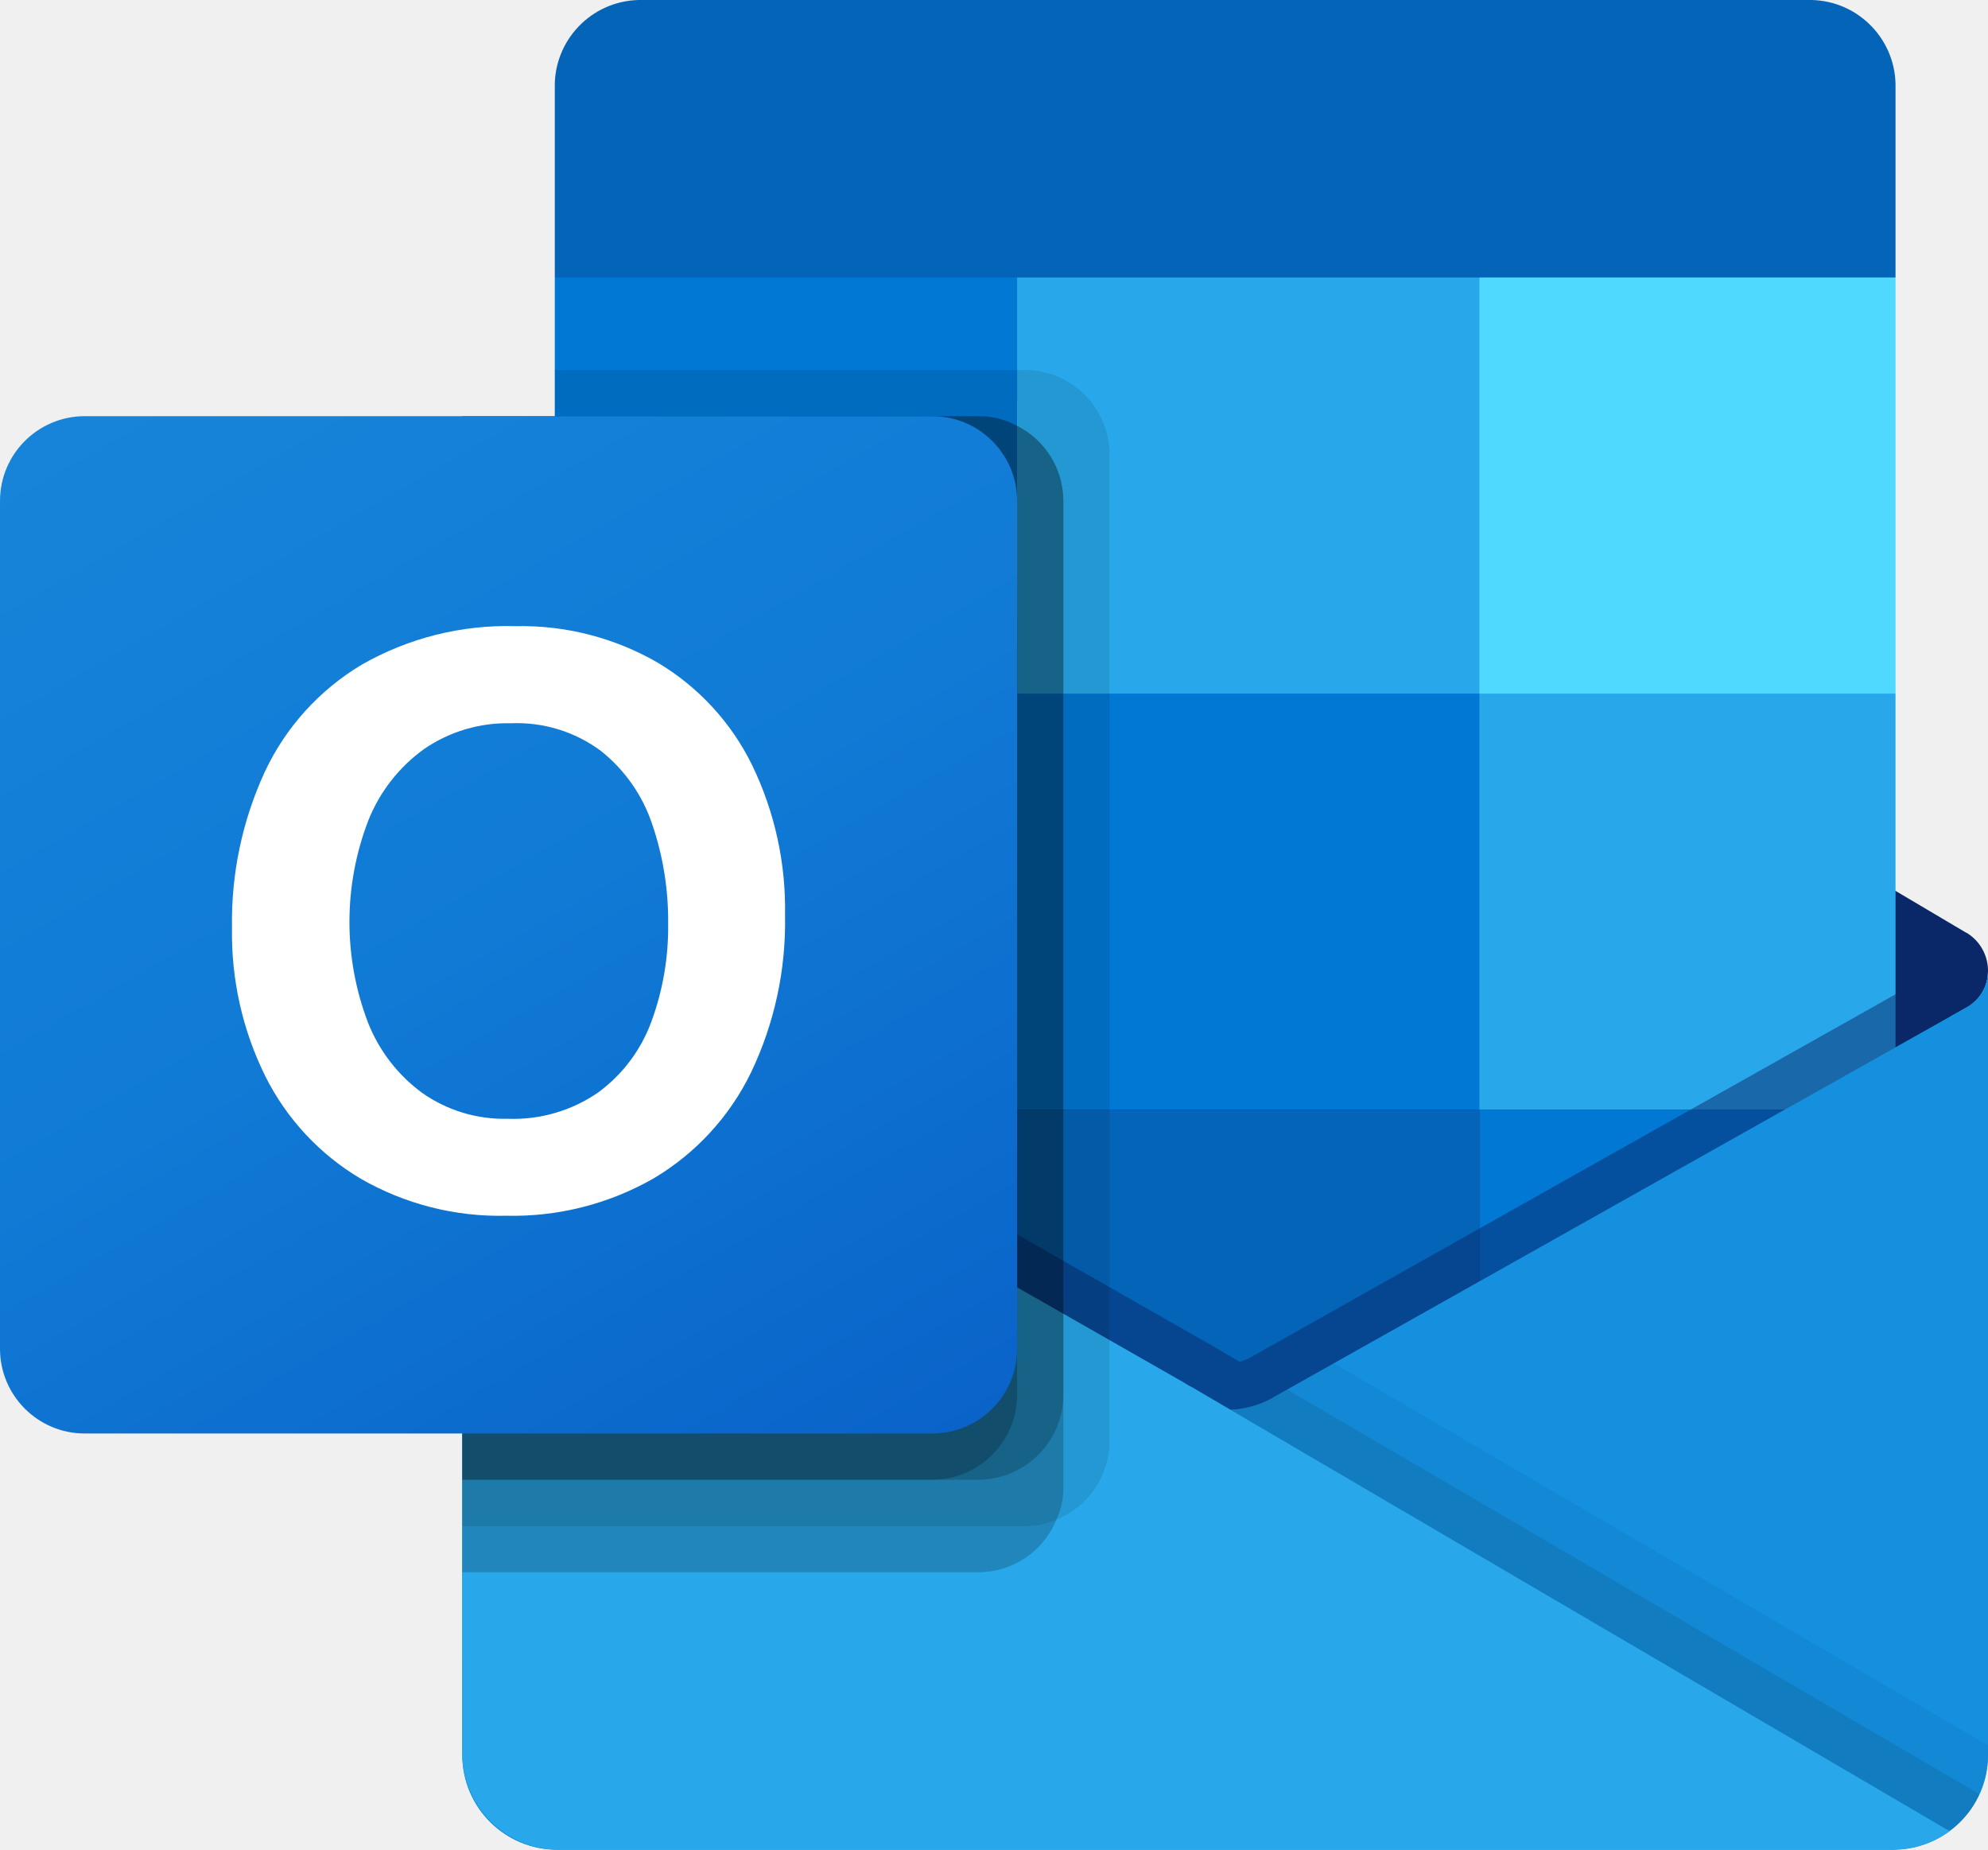
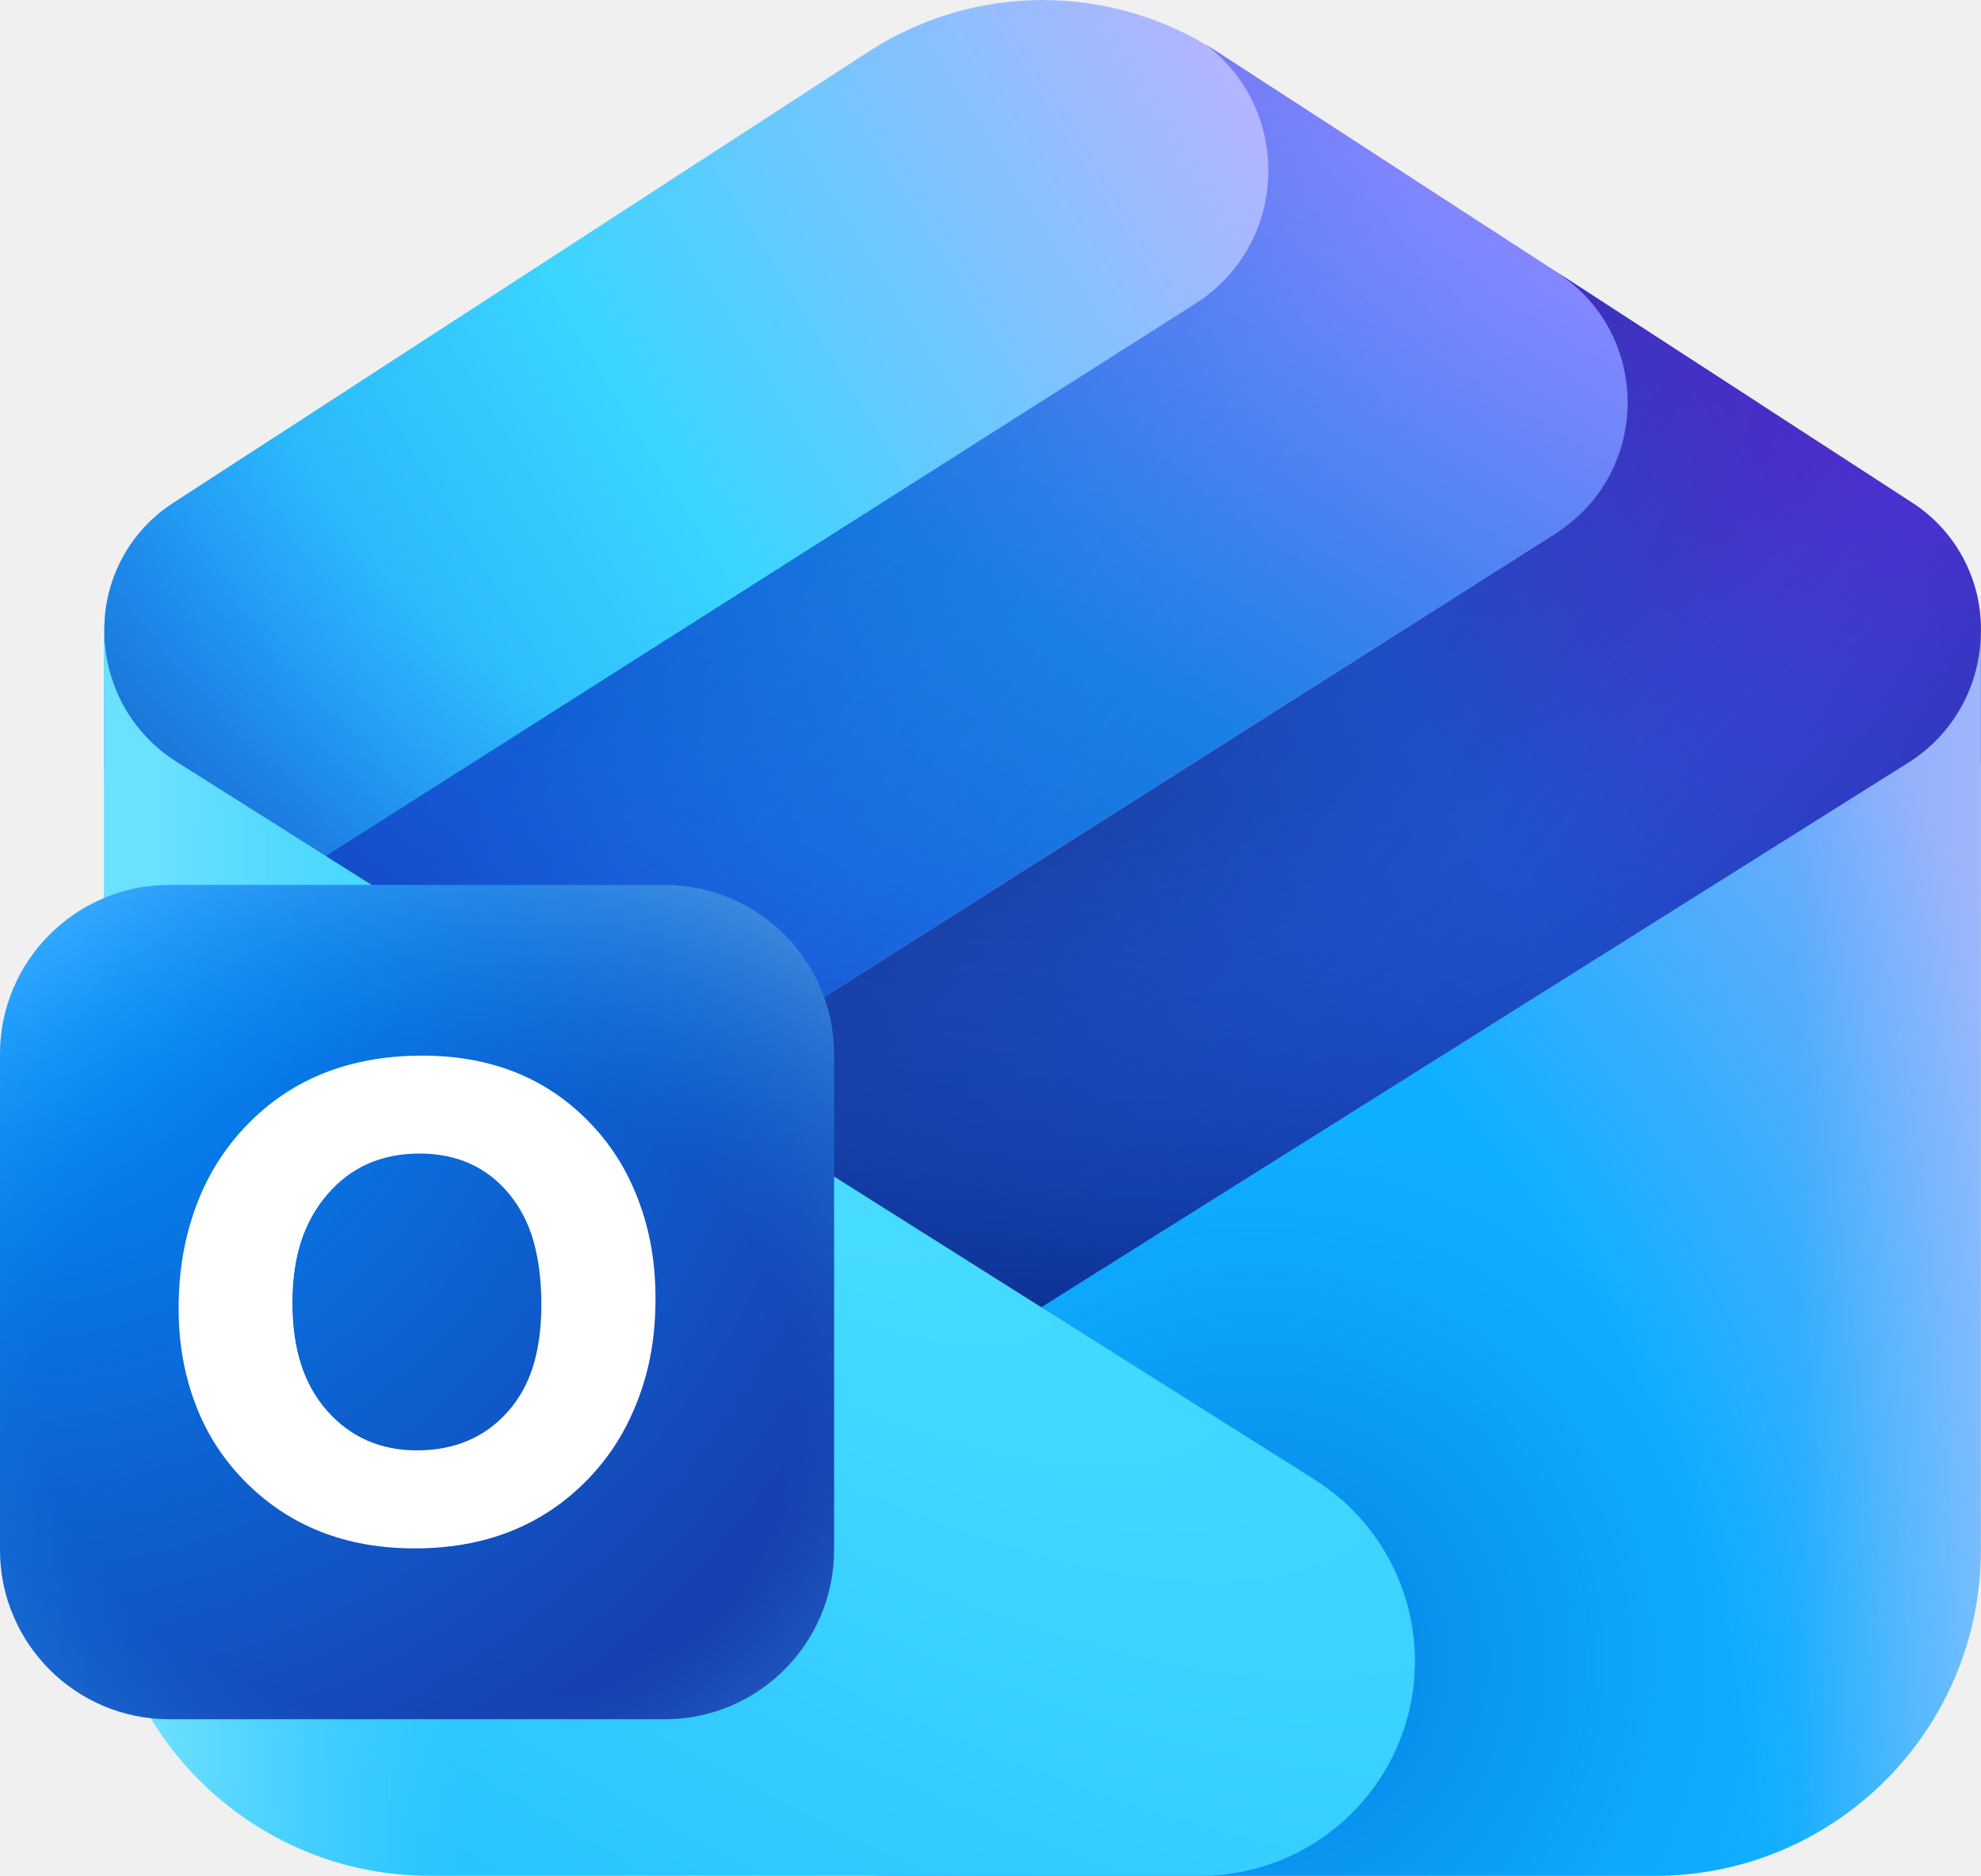
- <svg xmlns="http://www.w3.org/2000/svg" version="1.1" id="Livello_1" x="0px" y="0px" viewBox="0 0 1831.085 1703.335" enable-background="new 0 0 1831.085 1703.335" xml:space="preserve">
-   <path fill="#0A2767" d="M1831.083,894.25c0.1-14.318-7.298-27.644-19.503-35.131h-0.213l-0.767-0.426l-634.492-375.585  c-2.74-1.851-5.583-3.543-8.517-5.067c-24.498-12.639-53.599-12.639-78.098,0c-2.934,1.525-5.777,3.216-8.517,5.067L446.486,858.693  l-0.766,0.426c-19.392,12.059-25.337,37.556-13.278,56.948c3.553,5.714,8.447,10.474,14.257,13.868l634.492,375.585  c2.749,1.835,5.592,3.527,8.517,5.068c24.498,12.639,53.599,12.639,78.098,0c2.925-1.541,5.767-3.232,8.517-5.068l634.492-375.585  C1823.49,922.545,1831.228,908.923,1831.083,894.25z" />
-   <path fill="#0364B8" d="M520.453,643.477h416.38v381.674h-416.38V643.477z M1745.917,255.5V80.908  c1-43.652-33.552-79.862-77.203-80.908H588.204C544.552,1.046,510,37.256,511,80.908V255.5l638.75,170.333L1745.917,255.5z" />
-   <path fill="#0078D4" d="M511,255.5h425.833v383.25H511V255.5z" />
-   <path fill="#28A8EA" d="M1362.667,255.5H936.833v383.25L1362.667,1022h383.25V638.75L1362.667,255.5z" />
-   <path fill="#0078D4" d="M936.833,638.75h425.833V1022H936.833V638.75z" />
-   <path fill="#0364B8" d="M936.833,1022h425.833v383.25H936.833V1022z" />
-   <path fill="#14447D" d="M520.453,1025.151h416.38v346.969h-416.38V1025.151z" />
-   <path fill="#0078D4" d="M1362.667,1022h383.25v383.25h-383.25V1022z" />
-   <linearGradient id="SVGID_1_" gradientUnits="userSpaceOnUse" x1="1128.458" y1="811.083" x2="1128.458" y2="1.998" gradientTransform="matrix(1 0 0 -1 0 1705.333)">
-     <stop offset="0" style="stop-color:#35B8F1" />
-     <stop offset="1" style="stop-color:#28A8EA" />
-   </linearGradient>
-   <path fill="url(#SVGID_1_)" d="M1811.58,927.593l-0.809,0.426l-634.492,356.848c-2.768,1.703-5.578,3.321-8.517,4.769  c-10.777,5.132-22.481,8.029-34.407,8.517l-34.663-20.27c-2.929-1.47-5.773-3.105-8.517-4.897L447.167,906.003h-0.298  l-21.036-11.753v722.384c0.328,48.196,39.653,87.006,87.849,86.7h1230.914c0.724,0,1.363-0.341,2.129-0.341  c10.18-0.651,20.216-2.745,29.808-6.217c4.145-1.756,8.146-3.835,11.966-6.217c2.853-1.618,7.75-5.152,7.75-5.152  c21.814-16.142,34.726-41.635,34.833-68.772V894.25C1831.068,908.067,1823.616,920.807,1811.58,927.593z" />
-   <path opacity="0.5" fill="#0A2767" enable-background="new    " d="M1797.017,891.397v44.287l-663.448,456.791L446.699,906.301  c0-0.235-0.191-0.426-0.426-0.426l0,0l-63.023-37.899v-31.938l25.976-0.426l54.932,31.512l1.277,0.426l4.684,2.981  c0,0,645.563,368.346,647.267,369.197l24.698,14.478c2.129-0.852,4.258-1.703,6.813-2.555  c1.278-0.852,640.879-360.681,640.879-360.681L1797.017,891.397z" />
-   <path fill="#1490DF" d="M1811.58,927.593l-0.809,0.468l-634.492,356.848c-2.768,1.703-5.578,3.321-8.517,4.769  c-24.641,12.038-53.457,12.038-78.098,0c-2.918-1.445-5.76-3.037-8.517-4.769L446.657,928.061l-0.766-0.468  c-12.25-6.642-19.93-19.409-20.057-33.343v722.384c0.305,48.188,39.616,87.004,87.803,86.7c0.001,0,0.002,0,0.004,0h1229.636  c48.188,0.307,87.5-38.509,87.807-86.696c0-0.001,0-0.002,0-0.004V894.25C1831.068,908.067,1823.616,920.807,1811.58,927.593z" />
-   <path opacity="0.1" enable-background="new    " d="M1185.52,1279.629l-9.496,5.323c-2.752,1.752-5.595,3.359-8.517,4.812  c-10.462,5.135-21.838,8.146-33.47,8.857l241.405,285.479l421.107,101.476c11.539-8.716,20.717-20.178,26.7-33.343L1185.52,1279.629  z" />
-   <path opacity="0.05" enable-background="new    " d="M1228.529,1255.442l-52.505,29.51c-2.752,1.752-5.595,3.359-8.517,4.812  c-10.462,5.135-21.838,8.146-33.47,8.857l113.101,311.838l549.538,74.989c21.649-16.254,34.394-41.743,34.407-68.815v-9.326  L1228.529,1255.442z" />
-   <path fill="#28A8EA" d="M514.833,1703.333h1228.316c18.901,0.096,37.335-5.874,52.59-17.033l-697.089-408.331  c-2.929-1.47-5.773-3.105-8.517-4.897L447.125,906.088h-0.298l-20.993-11.838v719.914  C425.786,1663.364,465.632,1703.286,514.833,1703.333C514.832,1703.333,514.832,1703.333,514.833,1703.333z" />
-   <path opacity="0.1" enable-background="new    " d="M1022,418.722v908.303c-0.076,31.846-19.44,60.471-48.971,72.392  c-9.148,3.931-19,5.96-28.957,5.962H425.833V383.25H511v-42.583h433.073C987.092,340.83,1021.907,375.702,1022,418.722z" />
-   <path opacity="0.2" enable-background="new    " d="M979.417,461.305v908.302c0.107,10.287-2.074,20.469-6.388,29.808  c-11.826,29.149-40.083,48.273-71.54,48.417H425.833V383.25h475.656c12.356-0.124,24.533,2.958,35.344,8.943  C962.937,405.344,979.407,432.076,979.417,461.305z" />
-   <path opacity="0.2" enable-background="new    " d="M979.417,461.305v823.136c-0.208,43-34.928,77.853-77.927,78.225H425.833V383.25  h475.656c12.356-0.124,24.533,2.958,35.344,8.943C962.937,405.344,979.407,432.076,979.417,461.305z" />
-   <path opacity="0.2" enable-background="new    " d="M936.833,461.305v823.136c-0.046,43.067-34.861,78.015-77.927,78.225H425.833  V383.25h433.072c43.062,0.023,77.951,34.951,77.927,78.013C936.833,461.277,936.833,461.291,936.833,461.305z" />
-   <linearGradient id="SVGID_2_" gradientUnits="userSpaceOnUse" x1="162.747" y1="1383.074" x2="774.086" y2="324.259" gradientTransform="matrix(1 0 0 -1 0 1705.333)">
-     <stop offset="0" style="stop-color:#1784D9" />
-     <stop offset="0.5" style="stop-color:#107AD5" />
-     <stop offset="1" style="stop-color:#0A63C9" />
-   </linearGradient>
-   <path fill="url(#SVGID_2_)" d="M78.055,383.25h780.723c43.109,0,78.055,34.947,78.055,78.055v780.723  c0,43.109-34.946,78.055-78.055,78.055H78.055c-43.109,0-78.055-34.947-78.055-78.055V461.305  C0,418.197,34.947,383.25,78.055,383.25z" />
-   <path fill="#FFFFFF" d="M243.96,710.631c19.238-40.988,50.29-75.289,89.17-98.495c43.057-24.651,92.081-36.94,141.675-35.515  c45.965-0.997,91.321,10.655,131.114,33.683c37.414,22.312,67.547,55.004,86.742,94.109c20.904,43.09,31.322,90.512,30.405,138.396  c1.013,50.043-9.706,99.628-31.299,144.783c-19.652,40.503-50.741,74.36-89.425,97.388c-41.327,23.734-88.367,35.692-136.011,34.578  c-46.947,1.133-93.303-10.651-134.01-34.067c-37.738-22.341-68.249-55.07-87.892-94.28c-21.028-42.467-31.57-89.355-30.745-136.735  C212.808,804.859,223.158,755.686,243.96,710.631z M339.006,941.858c10.257,25.912,27.651,48.385,50.163,64.812  c22.93,16.026,50.387,24.294,78.353,23.591c29.783,1.178,59.14-7.372,83.634-24.358c22.227-16.375,39.164-38.909,48.715-64.812  c10.677-28.928,15.946-59.572,15.543-90.404c0.33-31.127-4.623-62.084-14.649-91.554c-8.855-26.607-25.246-50.069-47.182-67.537  c-23.88-17.79-53.158-26.813-82.91-25.55c-28.572-0.74-56.644,7.593-80.184,23.804c-22.893,16.496-40.617,39.168-51.1,65.365  c-23.255,60.049-23.376,126.595-0.341,186.728L339.006,941.858z" />
-   <path fill="#50D9FF" d="M1362.667,255.5h383.25v383.25h-383.25V255.5z" />
+ <svg xmlns="http://www.w3.org/2000/svg" version="1.1" viewBox="60 90.4 570.02 539.67">
+   <defs>
+     <linearGradient id="linear0" gradientUnits="userSpaceOnUse" x1="9.989" y1="22.365" x2="30.932" y2="9.375" gradientTransform="matrix(15,0,0,15,0,0)">
+       <stop offset="0" style="stop-color:rgb(12.549%,65.49%,98.039%);stop-opacity:1;" />
+       <stop offset="0.4" style="stop-color:rgb(23.137%,83.529%,100%);stop-opacity:1;" />
+       <stop offset="1" style="stop-color:rgb(76.863%,69.02%,100%);stop-opacity:1;" />
+     </linearGradient>
+     <linearGradient id="linear1" gradientUnits="userSpaceOnUse" x1="17.197" y1="26.794" x2="28.856" y2="8.126" gradientTransform="matrix(15,0,0,15,0,0)">
+       <stop offset="0" style="stop-color:rgb(8.627%,35.294%,85.098%);stop-opacity:1;" />
+       <stop offset="0.501" style="stop-color:rgb(9.412%,50.196%,89.804%);stop-opacity:1;" />
+       <stop offset="1" style="stop-color:rgb(52.157%,52.941%,100%);stop-opacity:1;" />
+     </linearGradient>
+     <linearGradient id="linear2" gradientUnits="userSpaceOnUse" x1="25.701" y1="27.048" x2="12.756" y2="16.501" gradientTransform="matrix(15,0,0,15,0,0)">
+       <stop offset="0.237" style="stop-color:rgb(26.667%,54.118%,100%);stop-opacity:0;" />
+       <stop offset="0.792" style="stop-color:rgb(0%,19.608%,69.412%);stop-opacity:0.2;" />
+     </linearGradient>
+     <linearGradient id="linear3" gradientUnits="userSpaceOnUse" x1="24.053" y1="31.11" x2="44.51" y2="18.018" gradientTransform="matrix(15,0,0,15,0,0)">
+       <stop offset="0" style="stop-color:rgb(10.196%,26.275%,65.098%);stop-opacity:1;" />
+       <stop offset="0.492" style="stop-color:rgb(12.549%,32.157%,79.608%);stop-opacity:1;" />
+       <stop offset="1" style="stop-color:rgb(37.255%,12.549%,79.608%);stop-opacity:1;" />
+     </linearGradient>
+     <linearGradient id="linear4" gradientUnits="userSpaceOnUse" x1="29.828" y1="30.327" x2="17.397" y2="19.571" gradientTransform="matrix(15,0,0,15,0,0)">
+       <stop offset="0" style="stop-color:rgb(0%,27.059%,72.549%);stop-opacity:0;" />
+       <stop offset="0.67" style="stop-color:rgb(5.098%,12.157%,41.176%);stop-opacity:0.2;" />
+     </linearGradient>
+     <radialGradient id="radial0" gradientUnits="userSpaceOnUse" cx="0" cy="0" fx="0" fy="0" r="1" gradientTransform="matrix(0.000000000000024802,-405.0405,438.393,0.000000000000026844,360.027,102.2682)">
+       <stop offset="0.568" style="stop-color:rgb(15.294%,37.255%,94.118%);stop-opacity:0;" />
+       <stop offset="0.992" style="stop-color:rgb(0%,12.941%,46.667%);stop-opacity:1;" />
+     </radialGradient>
+     <linearGradient id="linear5" gradientUnits="userSpaceOnUse" x1="41.998" y1="29.943" x2="23.852" y2="29.943" gradientTransform="matrix(15,0,0,15,0,0)">
+       <stop offset="0" style="stop-color:rgb(30.196%,76.863%,100%);stop-opacity:1;" />
+       <stop offset="0.196" style="stop-color:rgb(5.882%,68.627%,100%);stop-opacity:1;" />
+     </linearGradient>
+     <radialGradient id="radial1" gradientUnits="userSpaceOnUse" cx="0" cy="0" fx="0" fy="0" r="1" gradientTransform="matrix(122.7396,-122.7396,122.7396,122.7396,421.392,568.6755)">
+       <stop offset="0.259" style="stop-color:rgb(0%,37.647%,81.961%);stop-opacity:0.4;" />
+       <stop offset="0.908" style="stop-color:rgb(1.176%,51.373%,94.51%);stop-opacity:0;" />
+     </radialGradient>
+     <radialGradient id="radial2" gradientUnits="userSpaceOnUse" cx="0" cy="0" fx="0" fy="0" r="1" gradientTransform="matrix(357.407,-468.4459,423.5946,323.1871,159.471,697.08)">
+       <stop offset="0.732" style="stop-color:rgb(95.686%,65.49%,96.863%);stop-opacity:0;" />
+       <stop offset="1" style="stop-color:rgb(95.686%,65.49%,96.863%);stop-opacity:0.502;" />
+     </radialGradient>
+     <radialGradient id="radial3" gradientUnits="userSpaceOnUse" cx="0" cy="0" fx="0" fy="0" r="1" gradientTransform="matrix(-170.8609,259.7254,-674.0181,-443.4042,278.562,412.9785)">
+       <stop offset="0" style="stop-color:rgb(28.627%,87.059%,100%);stop-opacity:1;" />
+       <stop offset="0.724" style="stop-color:rgb(16.078%,76.471%,100%);stop-opacity:1;" />
+     </radialGradient>
+     <linearGradient id="linear6" gradientUnits="userSpaceOnUse" x1="3.458" y1="37.872" x2="20.929" y2="37.86" gradientTransform="matrix(15,0,0,15,0,0)">
+       <stop offset="0.206" style="stop-color:rgb(42.353%,87.843%,100%);stop-opacity:1;" />
+       <stop offset="0.535" style="stop-color:rgb(31.373%,83.529%,100%);stop-opacity:0;" />
+     </linearGradient>
+     <radialGradient id="radial4" gradientUnits="userSpaceOnUse" cx="0" cy="0" fx="0" fy="0" r="1" gradientTransform="matrix(215.7672,230.7691,-230.7691,215.7672,59.14365,354.231)">
+       <stop offset="0.039" style="stop-color:rgb(0%,56.863%,100%);stop-opacity:1;" />
+       <stop offset="0.919" style="stop-color:rgb(9.412%,23.922%,67.843%);stop-opacity:1;" />
+     </radialGradient>
+     <radialGradient id="radial5" gradientUnits="userSpaceOnUse" cx="0" cy="0" fx="0" fy="0" r="1" gradientTransform="matrix(0.000000000000010287,168,-193.782,0.000000000000011866,180,491.1585)">
+       <stop offset="0.558" style="stop-color:rgb(5.882%,64.706%,96.863%);stop-opacity:0;" />
+       <stop offset="1" style="stop-color:rgb(45.49%,77.647%,100%);stop-opacity:0.502;" />
+     </radialGradient>
+   </defs>
+   <g id="surface1">
+     <path style=" stroke:none;fill-rule:nonzero;fill:url(#linear0);" d="M 463.984 140.145 L 119.637 358.414 L 90.023 311.695 L 90.023 271.438 C 90.023 256.781 97.445 243.121 109.742 235.145 L 309.91 105.258 C 340.406 85.469 379.688 85.465 410.188 105.25 Z M 463.984 140.145 " />
+     <path style=" stroke:none;fill-rule:nonzero;fill:url(#linear1);" d="M 407.102 103.34 C 408.137 103.953 409.164 104.594 410.184 105.254 L 566.398 206.586 L 179.062 452.105 L 119.625 358.336 L 403.895 177.801 C 430.82 160.699 432 122.23 407.102 103.34 Z M 407.102 103.34 " />
+     <path style=" stroke:none;fill-rule:nonzero;fill:url(#linear2);" d="M 407.102 103.34 C 408.137 103.953 409.164 104.594 410.184 105.254 L 566.398 206.586 L 179.062 452.105 L 119.625 358.336 L 403.895 177.801 C 430.82 160.699 432 122.23 407.102 103.34 Z M 407.102 103.34 " />
+     <path style=" stroke:none;fill-rule:nonzero;fill:url(#linear3);" d="M 333.602 498.988 L 179.066 452.109 L 507.629 243.836 C 535.301 226.297 535.23 185.898 507.496 168.457 L 506.016 167.527 L 510.277 170.176 L 610.273 235.043 C 622.574 243.02 629.996 256.684 629.996 271.344 L 629.996 310.305 Z M 333.602 498.988 " />
+     <path style=" stroke:none;fill-rule:nonzero;fill:url(#linear4);" d="M 333.602 498.988 L 179.066 452.109 L 507.629 243.836 C 535.301 226.297 535.23 185.898 507.496 168.457 L 506.016 167.527 L 510.277 170.176 L 610.273 235.043 C 622.574 243.02 629.996 256.684 629.996 271.344 L 629.996 310.305 Z M 333.602 498.988 " />
+     <path style=" stroke:none;fill-rule:nonzero;fill:url(#radial0);" d="M 410.188 105.25 C 379.688 85.465 340.406 85.469 309.906 105.258 L 109.742 235.145 C 97.445 243.121 90.023 256.781 90.023 271.438 L 90.023 273.406 C 90.508 288.121 98.25 301.68 110.758 309.566 L 359.645 466.477 L 609.16 309.805 C 622.121 301.668 629.984 287.441 629.984 272.141 L 629.984 310.309 L 629.992 271.344 C 629.992 256.684 622.566 243.023 610.27 235.043 Z M 410.188 105.25 " />
+     <path style=" stroke:none;fill-rule:nonzero;fill:url(#linear5);" d="M 315.77 630.051 L 536.219 630.051 C 587.996 630.051 629.969 588.078 629.969 536.301 L 629.969 272.141 C 629.969 287.441 622.105 301.668 609.148 309.805 L 281.242 515.695 C 263.555 526.805 252.82 546.223 252.82 567.109 C 252.824 601.871 281.004 630.051 315.77 630.051 Z M 315.77 630.051 " />
+     <path style=" stroke:none;fill-rule:nonzero;fill:url(#radial1);" d="M 315.77 630.051 L 536.219 630.051 C 587.996 630.051 629.969 588.078 629.969 536.301 L 629.969 272.141 C 629.969 287.441 622.105 301.668 609.148 309.805 L 281.242 515.695 C 263.555 526.805 252.82 546.223 252.82 567.109 C 252.824 601.871 281.004 630.051 315.77 630.051 Z M 315.77 630.051 " />
+     <path style=" stroke:none;fill-rule:nonzero;fill:url(#radial2);" d="M 315.77 630.051 L 536.219 630.051 C 587.996 630.051 629.969 588.078 629.969 536.301 L 629.969 272.141 C 629.969 287.441 622.105 301.668 609.148 309.805 L 281.242 515.695 C 263.555 526.805 252.82 546.223 252.82 567.109 C 252.824 601.871 281.004 630.051 315.77 630.051 Z M 315.77 630.051 " />
+     <path style=" stroke:none;fill-rule:nonzero;fill:url(#radial3);" d="M 405.402 630.035 L 183.738 630.035 C 131.961 630.035 89.988 588.062 89.988 536.285 L 89.988 271.945 C 89.988 287.219 97.824 301.422 110.742 309.566 L 438.324 516.086 C 456.258 527.391 467.133 547.113 467.133 568.312 C 467.129 602.402 439.492 630.035 405.402 630.035 Z M 405.402 630.035 " />
+     <path style=" stroke:none;fill-rule:nonzero;fill:url(#linear6);" d="M 405.402 630.035 L 183.738 630.035 C 131.961 630.035 89.988 588.062 89.988 536.285 L 89.988 271.945 C 89.988 287.219 97.824 301.422 110.742 309.566 L 438.324 516.086 C 456.258 527.391 467.133 547.113 467.133 568.312 C 467.129 602.402 439.492 630.035 405.402 630.035 Z M 405.402 630.035 " />
+     <path style=" stroke:none;fill-rule:nonzero;fill:url(#radial4);" d="M 108.75 345 L 251.25 345 C 278.176 345 300 366.824 300 393.75 L 300 536.25 C 300 563.176 278.176 585 251.25 585 L 108.75 585 C 81.824 585 60 563.176 60 536.25 L 60 393.75 C 60 366.824 81.824 345 108.75 345 Z M 108.75 345 " />
+     <path style=" stroke:none;fill-rule:nonzero;fill:url(#radial5);" d="M 108.75 345 L 251.25 345 C 278.176 345 300 366.824 300 393.75 L 300 536.25 C 300 563.176 278.176 585 251.25 585 L 108.75 585 C 81.824 585 60 563.176 60 536.25 L 60 393.75 C 60 366.824 81.824 345 108.75 345 Z M 108.75 345 " />
+     <path style=" stroke:none;fill-rule:nonzero;fill:rgb(100%,100%,100%);fill-opacity:1;" d="M 179.387 534 C 159.539 534 143.25 527.789 130.512 515.375 C 117.773 502.961 111.402 486.758 111.402 466.77 C 111.402 445.66 117.867 428.59 130.797 415.551 C 143.73 402.516 160.66 396 181.594 396 C 201.375 396 217.473 402.238 229.891 414.715 C 242.375 427.191 248.617 443.645 248.617 464.066 C 248.617 485.051 242.148 501.965 229.219 514.816 C 216.352 527.605 199.742 534 179.387 534 Z M 179.961 507.648 C 190.777 507.648 199.484 503.953 206.078 496.566 C 212.672 489.18 215.969 478.902 215.969 465.742 C 215.969 452.023 212.766 441.348 206.367 433.711 C 199.965 426.074 191.418 422.258 180.73 422.258 C 169.719 422.258 160.852 426.199 154.133 434.082 C 147.41 441.906 144.051 452.273 144.051 465.184 C 144.051 478.285 147.41 488.652 154.133 496.285 C 160.852 503.859 169.461 507.648 179.961 507.648 Z M 179.961 507.648 " />
+     <path style=" stroke:none;fill-rule:nonzero;fill:rgb(100%,100%,100%);fill-opacity:1;" d="M 179.332 535.848 C 159.562 535.848 143.332 529.473 130.641 516.719 C 117.953 503.965 111.605 487.32 111.605 466.789 C 111.605 445.105 118.047 427.57 130.93 414.18 C 143.812 400.785 160.68 394.09 181.531 394.09 C 201.234 394.09 217.273 400.5 229.645 413.316 C 242.082 426.137 248.297 443.035 248.297 464.016 C 248.297 485.566 241.855 502.945 228.977 516.145 C 216.156 529.281 199.609 535.848 179.332 535.848 Z M 179.902 508.781 C 190.68 508.781 199.355 504.984 205.922 497.398 C 212.492 489.809 215.773 479.254 215.773 465.734 C 215.773 451.641 212.586 440.676 206.211 432.832 C 199.832 424.988 191.32 421.066 180.672 421.066 C 169.699 421.066 160.867 425.113 154.172 433.215 C 147.477 441.246 144.129 451.898 144.129 465.16 C 144.129 478.617 147.477 489.266 154.172 497.109 C 160.867 504.891 169.445 508.781 179.902 508.781 Z M 179.902 508.781 " />
+   </g>
</svg>
